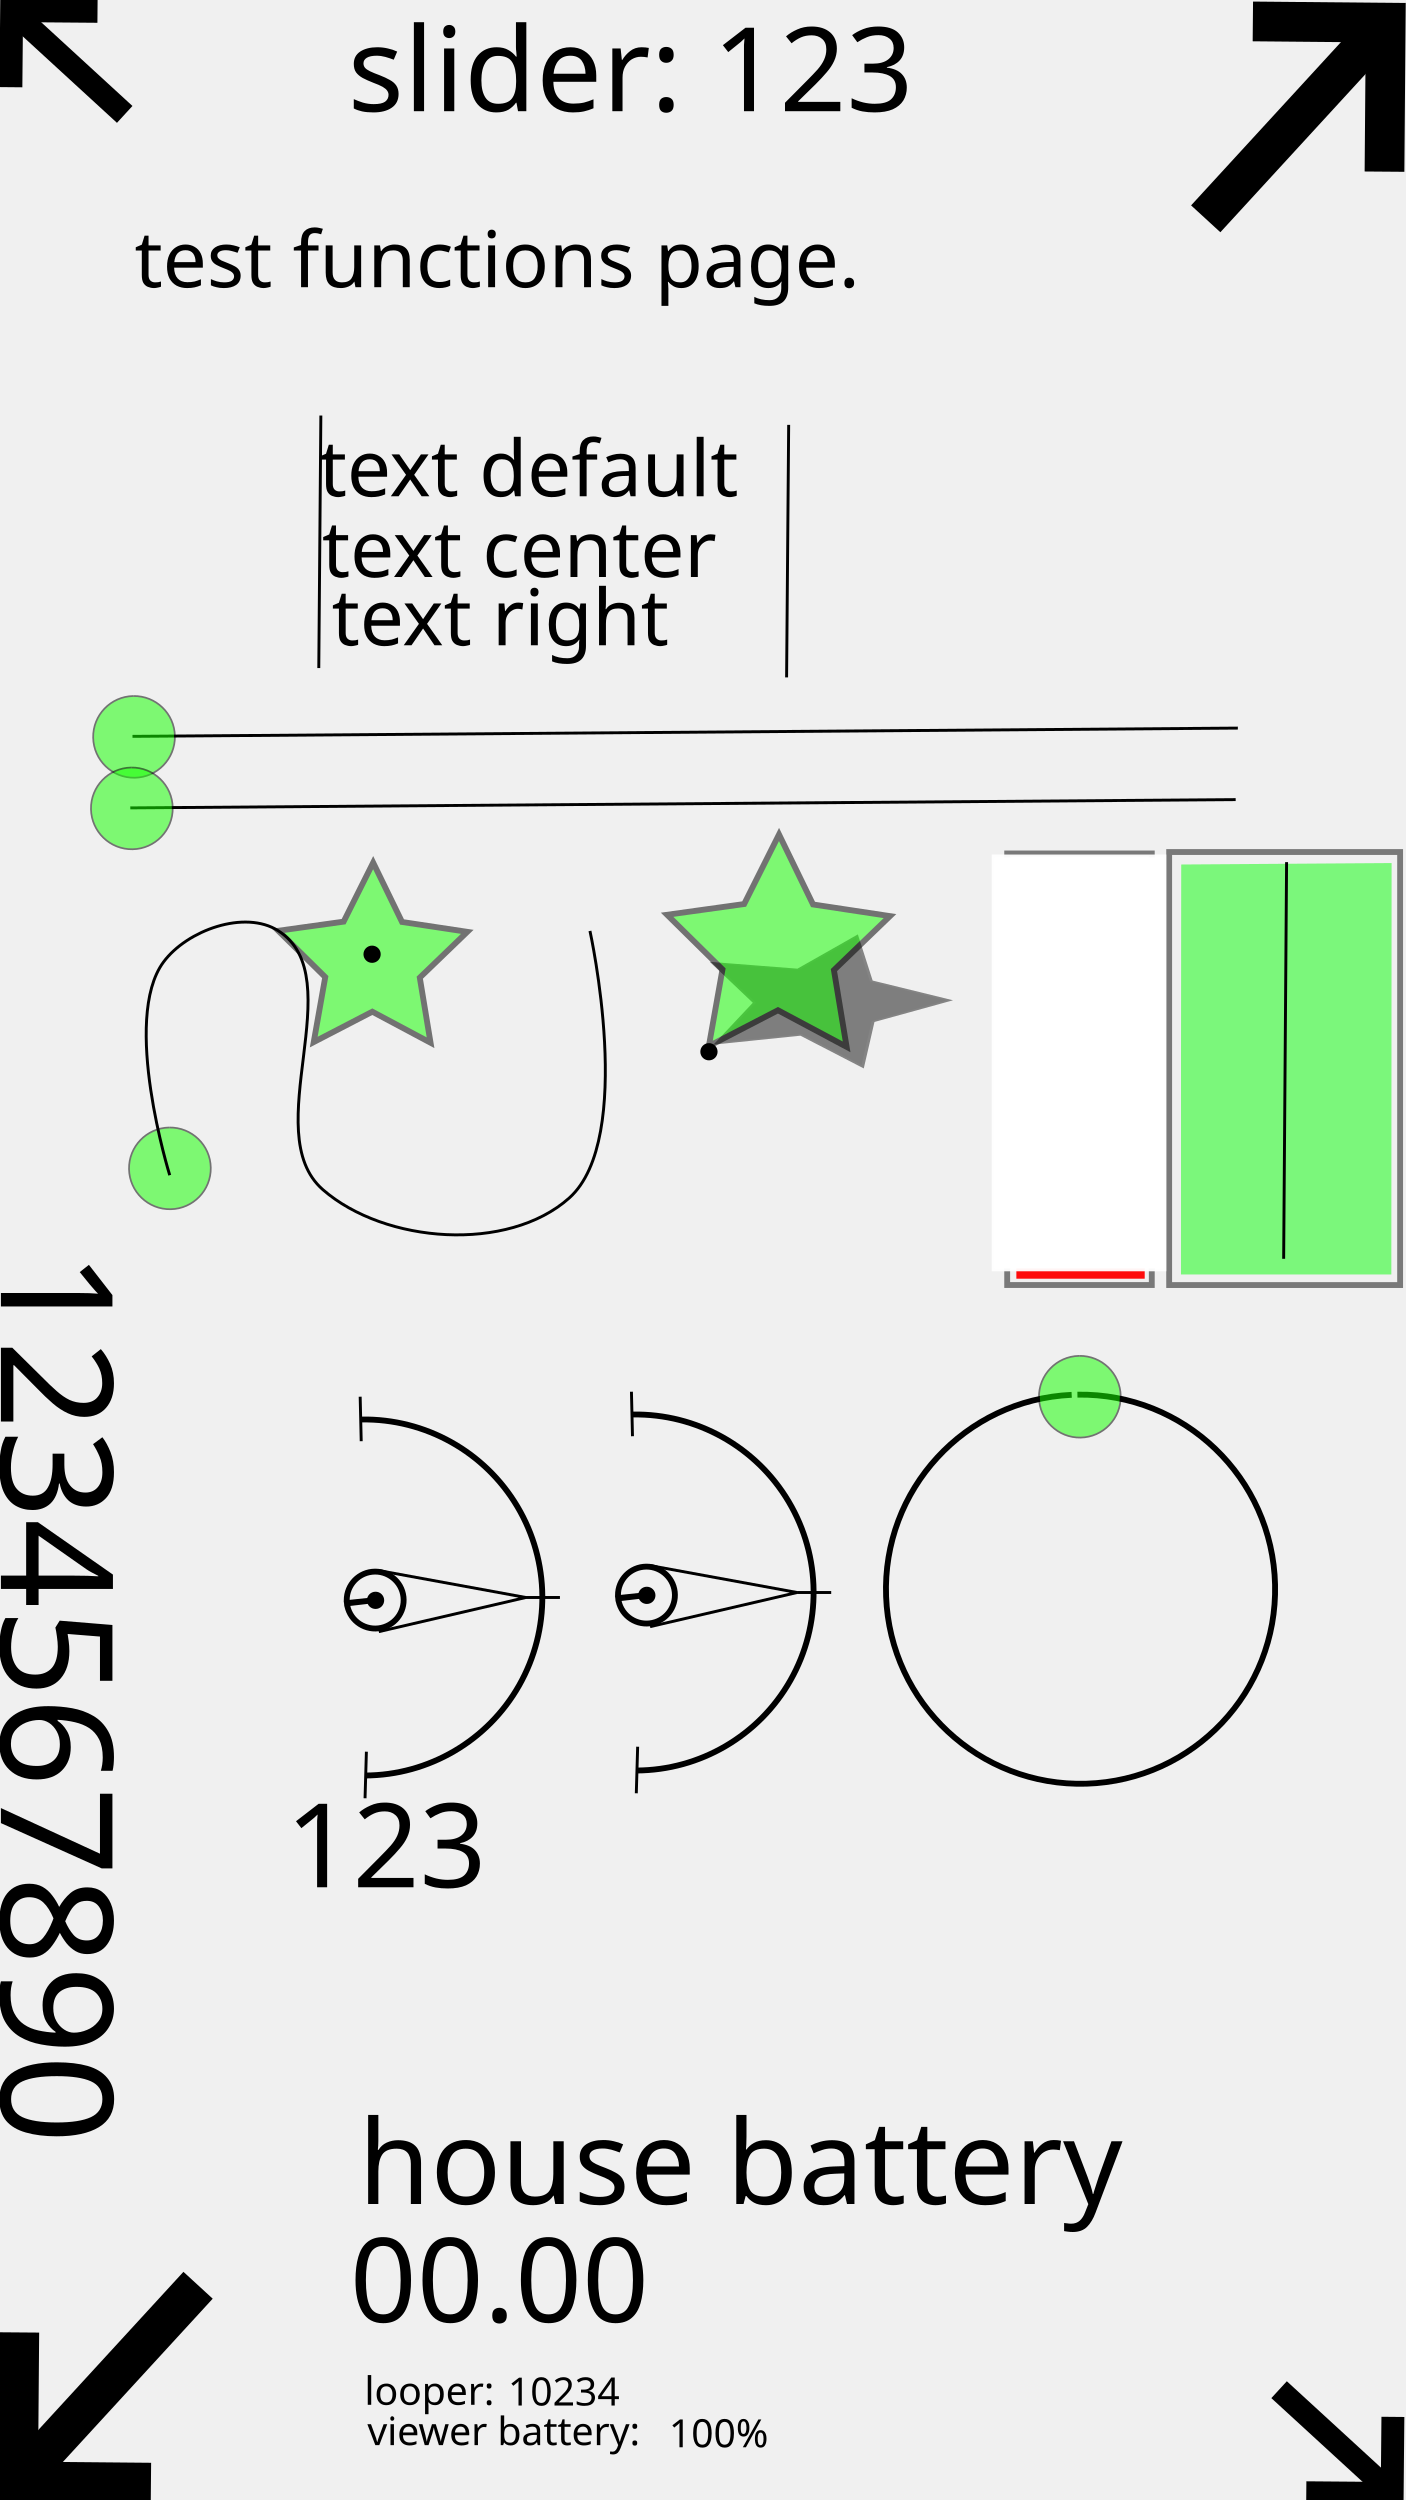
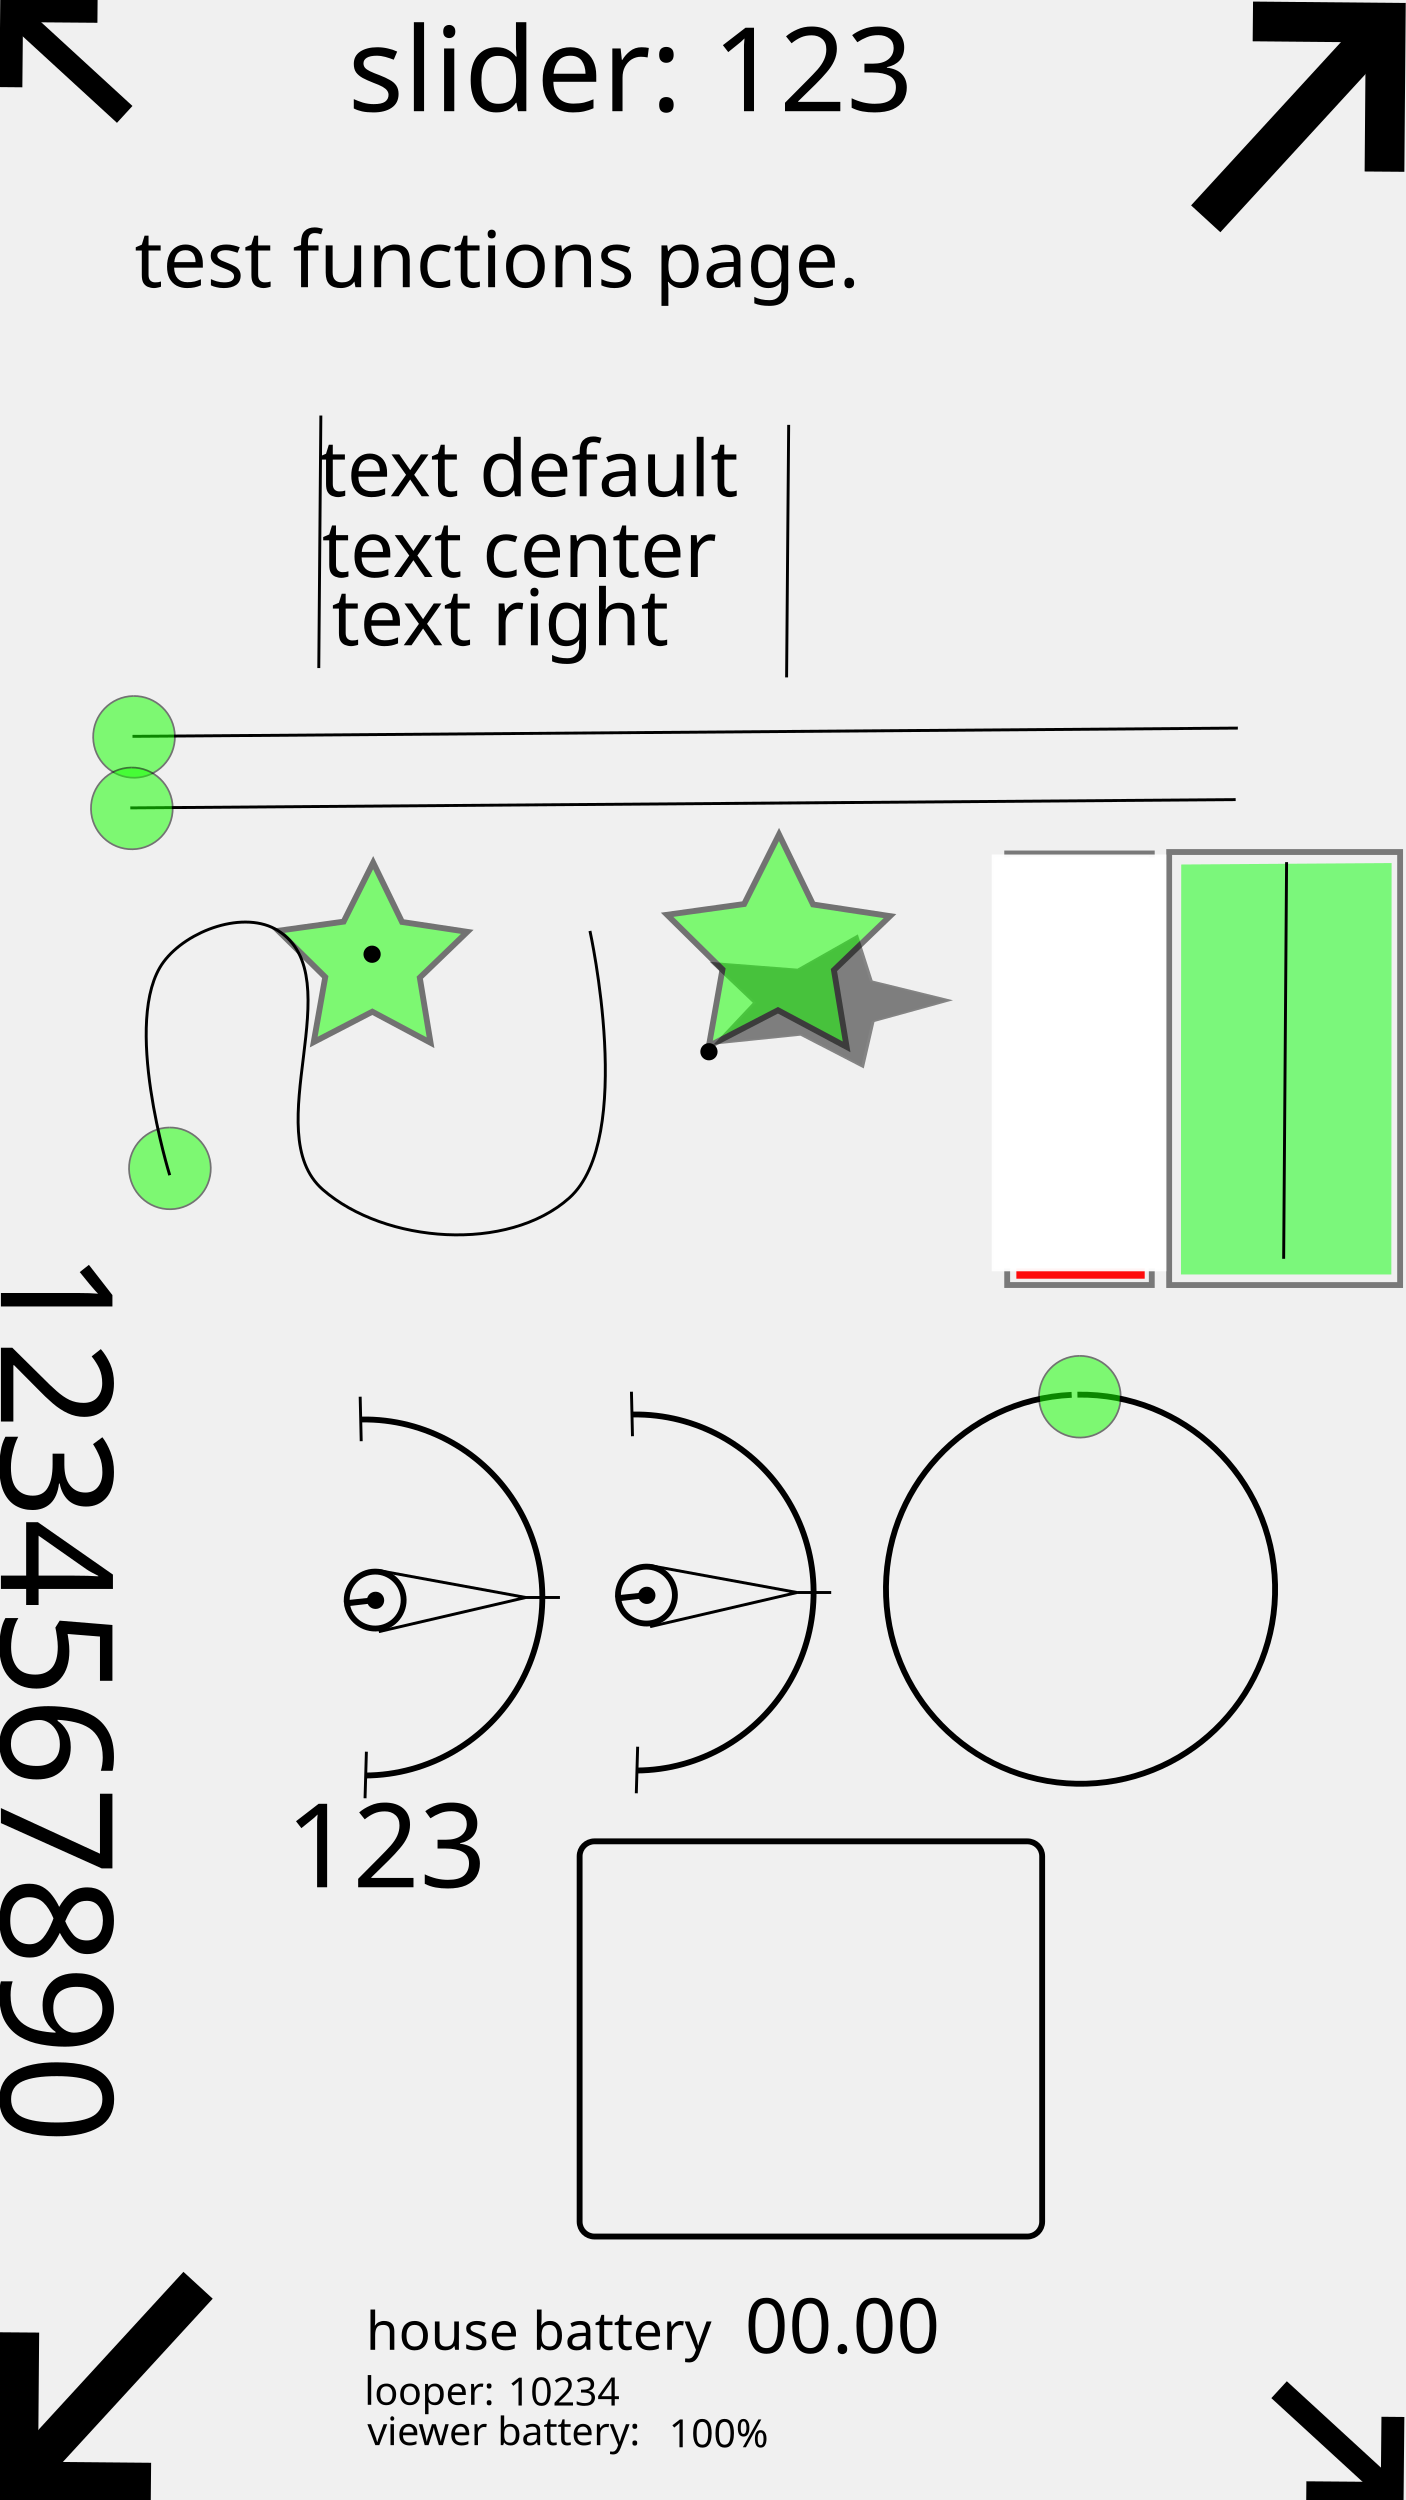
<svg xmlns="http://www.w3.org/2000/svg" xmlns:xlink="http://www.w3.org/1999/xlink" width="480" height="854" viewBox="0 0 127 225.954" version="1.1" id="svg1600">
  <defs id="defs1594">
    <linearGradient id="linearGradient1669">
      <stop id="stop1673" offset="0" style="stop-color:#00ff00;stop-opacity:1;" />
      <stop id="stop1675" offset="1" style="stop-color:#ff0000;stop-opacity:0.953" />
    </linearGradient>
    <mask maskUnits="userSpaceOnUse" id="mask1634">
      <path style="opacity:1;fill:#ffffff;fill-opacity:1;stroke:none;stroke-width:3.047;stroke-miterlimit:4;stroke-dasharray:none;stroke-opacity:1" d="m 100.641,149.007 19.05,-0.132 v 37.356 h -19.05 z" id="path1636" />
    </mask>
    <linearGradient xlink:href="#linearGradient1669" id="linearGradient1671" x1="97.847" y1="154.298" x2="97.754" y2="184.139" gradientUnits="userSpaceOnUse" />
  </defs>
  <g id="layer1" transform="translate(0,-71.04582)">
    <path style="opacity:0.474;fill:#000000;fill-opacity:1;stroke:#000000;stroke-width:0.529;stroke-miterlimit:4;stroke-dasharray:none;stroke-opacity:0.953" id="objRot2Shadow" d="m 77.268,170.154 -5.362,-5.251 -7.365,1.441 3.337,-6.722 -3.646,-6.56 7.424,1.096 5.112,-5.495 1.252,7.4 6.805,3.164 -6.651,3.477 z" transform="matrix(1.014236,0,0,0.5353413,-0.5004691,76.22004)" />
    <path style="opacity:0.488;fill:#00ff00;fill-opacity:1;stroke:none;stroke-width:3.047;stroke-miterlimit:4;stroke-dasharray:none;stroke-opacity:1" d="m 100.674,149.181 19.05,-0.132 -0.041,38.852 -19.05,0.025 z" id="barGreen" mask="url(#mask1634)" transform="translate(6.085417)" />
    <path style="fill:none;stroke:#000000;stroke-width:2.07px;stroke-linecap:butt;stroke-linejoin:miter;stroke-opacity:1" d="M 8.813,72.071 1.05,72.006 0.985,78.927" id="path3947" />
    <path style="fill:none;stroke:#000000;stroke-width:2.07px;stroke-linecap:butt;stroke-linejoin:miter;stroke-opacity:1" d="M 1.05,72.006 11.271,81.386" id="path3949" />
    <path style="fill:none;stroke:#000000;stroke-width:3.591px;stroke-linecap:butt;stroke-linejoin:miter;stroke-opacity:1" d="m 1.744,281.855 -0.109,13.465 12.007,0.112" id="path3947-0" />
    <path style="fill:none;stroke:#000000;stroke-width:3.591px;stroke-linecap:butt;stroke-linejoin:miter;stroke-opacity:1" d="M 1.631,295.321 17.902,277.591" id="path3949-6" />
    <path style="fill:none;stroke:#000000;stroke-width:2.07px;stroke-linecap:butt;stroke-linejoin:miter;stroke-opacity:1" d="m 118.064,296.344 7.763,0.065 0.065,-6.922" id="path3947-2" />
    <path style="fill:none;stroke:#000000;stroke-width:2.07px;stroke-linecap:butt;stroke-linejoin:miter;stroke-opacity:1" d="m 125.827,296.409 -10.221,-9.38" id="path3949-61" />
    <path style="fill:none;stroke:#000000;stroke-width:3.591px;stroke-linecap:butt;stroke-linejoin:miter;stroke-opacity:1" d="m 125.133,86.56 0.109,-13.465 -12.007,-0.112" id="path3947-0-8" />
    <path style="fill:none;stroke:#000000;stroke-width:3.591px;stroke-linecap:butt;stroke-linejoin:miter;stroke-opacity:1" d="m 125.246,73.094 -16.271,17.729" id="path3949-6-7" />
    <text xml:space="preserve" style="font-style:normal;font-weight:normal;font-size:7.056px;line-height:1.25;font-family:sans-serif;letter-spacing:0px;word-spacing:0px;fill:#000000;fill-opacity:1;stroke:none;stroke-width:0.265" x="12.161" y="97.002" id="text5375">
      <tspan id="tspan5373" x="12.161" y="97.002" style="stroke-width:0.265">test functions page.</tspan>
    </text>
    <path style="fill:none;stroke:#000000;stroke-width:0.265px;stroke-linecap:butt;stroke-linejoin:miter;stroke-opacity:1" d="m 28.999,108.602 -0.187,22.825" id="path5377" />
    <text xml:space="preserve" style="font-style:normal;font-weight:normal;font-size:7.056px;line-height:1.25;font-family:sans-serif;letter-spacing:0px;word-spacing:0px;fill:#000000;fill-opacity:1;stroke:none;stroke-width:0.265" x="28.812" y="115.898" id="textDef">
      <tspan id="tspan5379" x="28.812" y="115.898" style="stroke-width:0.265">text default</tspan>
    </text>
    <text xml:space="preserve" style="font-style:normal;font-weight:normal;font-size:7.056px;line-height:1.25;font-family:sans-serif;letter-spacing:0px;word-spacing:0px;fill:#000000;fill-opacity:1;stroke:none;stroke-width:0.265" x="29.101" y="123.195" id="textCen">
      <tspan id="tspan5383" x="29.101" y="123.195" style="text-align:start;text-anchor:start;stroke-width:0.265">text center</tspan>
    </text>
    <text xml:space="preserve" style="font-style:normal;font-weight:normal;font-size:7.056px;line-height:1.25;font-family:sans-serif;letter-spacing:0px;word-spacing:0px;fill:#000000;fill-opacity:1;stroke:none;stroke-width:0.265" x="29.978" y="129.369" id="textRig">
      <tspan id="tspan5387" x="29.978" y="129.369" style="text-align:start;text-anchor:start;stroke-width:0.265">text right</tspan>
    </text>
    <path style="fill:none;stroke:#000000;stroke-width:0.265px;stroke-linecap:butt;stroke-linejoin:miter;stroke-opacity:1" d="m 11.974,137.6 99.905,-0.748" id="pathBase" />
    <g id="obj2Path">
      <path d="m 12.055,133.954 a 3.693,3.693 0 0 1 3.752,3.63 3.693,3.693 0 0 1 -3.627,3.755 3.693,3.693 0 0 1 -3.759,-3.623 3.693,3.693 0 0 1 3.62,-3.762" id="obj2Pathuuuu" style="opacity:0.525;fill:#15ff00;fill-opacity:1;stroke:#000000;stroke-width:0.158;stroke-miterlimit:4;stroke-dasharray:none;stroke-opacity:1" />
    </g>
    <path style="opacity:0.525;fill:#15ff00;fill-opacity:1;stroke:#000000;stroke-width:0.529;stroke-miterlimit:4;stroke-dasharray:none;stroke-opacity:1" id="objRot" d="m 38.914,165.29 -5.264,-2.805 -5.295,2.746 1.042,-5.873 -4.248,-4.188 5.908,-0.824 2.67,-5.334 2.61,5.364 5.898,0.891 -4.295,4.139 z" />
    <path style="opacity:0.525;fill:#15ff00;fill-opacity:1;stroke:#000000;stroke-width:0.529;stroke-miterlimit:4;stroke-dasharray:none;stroke-opacity:1" id="objRot2" d="m 76.519,165.664 -6.206,-3.31 -6.245,3.235 1.231,-6.925 -5.007,-4.94 6.966,-0.97 3.151,-6.288 3.075,6.326 6.954,1.053 -5.066,4.879 z" />
    <path style="opacity:1;fill:#000000;fill-opacity:1;stroke:#000000;stroke-width:0.529;stroke-miterlimit:4;stroke-dasharray:none;stroke-opacity:1" id="objRotRC" d="m 33.621,156.777 a 0.514,0.514 0 0 1 0.523,0.506 0.514,0.514 0 0 1 -0.505,0.523 0.514,0.514 0 0 1 -0.524,-0.505 0.514,0.514 0 0 1 0.504,-0.524" />
    <path style="opacity:1;fill:#000000;fill-opacity:1;stroke:#000000;stroke-width:0.529;stroke-miterlimit:4;stroke-dasharray:none;stroke-opacity:1" id="objRot2RC" d="m 64.068,165.589 a 0.514,0.514 0 0 1 0.523,0.506 0.514,0.514 0 0 1 -0.505,0.523 0.514,0.514 0 0 1 -0.524,-0.505 0.514,0.514 0 0 1 0.504,-0.524" />
    <g id="g5485">
      <g id="obj2Path2" transform="translate(3.241844,38.99828)">
        <path style="opacity:0.525;fill:#15ff00;fill-opacity:1;stroke:#000000;stroke-width:0.158;stroke-miterlimit:4;stroke-dasharray:none;stroke-opacity:1" id="obj2Pathuuuu-2" d="m 12.055,133.954 a 3.693,3.693 0 0 1 3.752,3.63 3.693,3.693 0 0 1 -3.627,3.755 3.693,3.693 0 0 1 -3.759,-3.623 3.693,3.693 0 0 1 3.62,-3.762" />
      </g>
    </g>
    <path style="fill:none;stroke:#000000;stroke-width:0.265px;stroke-linecap:butt;stroke-linejoin:miter;stroke-opacity:1" d="m 15.341,177.263 c 0,0 -4.388,-14.108 -0.561,-19.27 2.133,-2.878 7.348,-4.748 10.369,-2.824 6.677,4.252 -1.932,18.203 4.037,23.404 5.598,4.878 16.73,5.7 22.264,0.748 6.013,-5.38 1.871,-24.134 1.871,-24.134" id="pathBase2" />
    <path style="opacity:1;fill:none;fill-opacity:1;stroke:#000000;stroke-width:0.529;stroke-miterlimit:4;stroke-dasharray:none;stroke-opacity:1" id="path5487" d="m 32.67,199.342 a 16.09,16.09 0 0 1 14.094,7.876 16.09,16.09 0 0 1 0.162,16.144 16.09,16.09 0 0 1 -13.933,8.157" />
    <path style="fill:none;stroke:#000000;stroke-width:0.265px;stroke-linecap:butt;stroke-linejoin:miter;stroke-opacity:1" d="m 47.521,215.429 h 3.087" id="path5489" />
    <path style="fill:none;stroke:#000000;stroke-width:0.265px;stroke-linecap:butt;stroke-linejoin:miter;stroke-opacity:1" d="m 32.647,201.304 -0.094,-4.022" id="path5491" />
    <path style="fill:none;stroke:#000000;stroke-width:0.265px;stroke-linecap:butt;stroke-linejoin:miter;stroke-opacity:1" d="m 33.115,229.367 -0.122,4.209" id="path5493" />
    <g id="guageOne">
      <path d="m 31.352,215.936 a 2.572,2.572 0 0 1 2.278,-2.83 2.572,2.572 0 0 1 2.836,2.271 2.572,2.572 0 0 1 -2.264,2.842 2.572,2.572 0 0 1 -2.848,-2.257 l 2.555,-0.299 z" id="path5495" style="opacity:1;fill:none;fill-opacity:1;stroke:#000000;stroke-width:0.529;stroke-miterlimit:4;stroke-dasharray:none;stroke-opacity:1" />
      <path id="path5497" d="m 34.237,212.997 13.283,2.432 -13.283,3.087" style="fill:none;stroke:#000000;stroke-width:0.265px;stroke-linecap:butt;stroke-linejoin:miter;stroke-opacity:1" />
    </g>
    <path style="opacity:1;fill:#000000;fill-opacity:1;stroke:#000000;stroke-width:0.529;stroke-miterlimit:4;stroke-dasharray:none;stroke-opacity:1" id="guageOneRC" d="m 33.935,215.172 a 0.514,0.514 0 0 1 0.523,0.506 0.514,0.514 0 0 1 -0.505,0.523 0.514,0.514 0 0 1 -0.524,-0.505 0.514,0.514 0 0 1 0.504,-0.524" />
    <path style="opacity:1;fill:none;fill-opacity:1;stroke:#000000;stroke-width:0.529;stroke-miterlimit:4;stroke-dasharray:none;stroke-opacity:1" id="cirPath" d="M 97.379,197.097 A 17.586,17.586 0 0 1 115.242,214.27 17.586,17.586 0 0 1 98.201,232.259 17.586,17.586 0 0 1 80.087,215.351 17.586,17.586 0 0 1 96.86,197.113" />
    <g transform="translate(82.24234,20.63963)" id="cirPathObj">
      <g id="obj2Path2-5" transform="translate(3.241844,38.99828)">
        <path style="opacity:0.525;fill:#15ff00;fill-opacity:1;stroke:#000000;stroke-width:0.158;stroke-miterlimit:4;stroke-dasharray:none;stroke-opacity:1" id="obj2Pathuuuu-2-9" d="m 12.055,133.954 a 3.693,3.693 0 0 1 3.752,3.63 3.693,3.693 0 0 1 -3.627,3.755 3.693,3.693 0 0 1 -3.759,-3.623 3.693,3.693 0 0 1 3.62,-3.762" />
      </g>
    </g>
    <path style="opacity:1;fill:none;fill-opacity:1;stroke:#000000;stroke-width:0.529;stroke-miterlimit:4;stroke-dasharray:none;stroke-opacity:1" id="path5487-2" d="m 57.188,198.891 a 16.09,16.09 0 0 1 14.094,7.876 16.09,16.09 0 0 1 0.162,16.144 16.09,16.09 0 0 1 -13.933,8.157" />
    <path style="fill:none;stroke:#000000;stroke-width:0.265px;stroke-linecap:butt;stroke-linejoin:miter;stroke-opacity:1" d="m 72.038,214.979 h 3.087" id="path5489-2" />
    <path style="fill:none;stroke:#000000;stroke-width:0.265px;stroke-linecap:butt;stroke-linejoin:miter;stroke-opacity:1" d="m 57.165,200.854 -0.094,-4.022" id="path5491-8" />
    <path style="fill:none;stroke:#000000;stroke-width:0.265px;stroke-linecap:butt;stroke-linejoin:miter;stroke-opacity:1" d="m 57.632,228.917 -0.122,4.209" id="path5493-9" />
    <g id="guageTwo">
      <g id="uoeo" transform="translate(24.51772,-0.4504922)">
        <path style="opacity:1;fill:none;fill-opacity:1;stroke:#000000;stroke-width:0.529;stroke-miterlimit:4;stroke-dasharray:none;stroke-opacity:1" id="path5495-3" d="m 31.352,215.936 a 2.572,2.572 0 0 1 2.278,-2.83 2.572,2.572 0 0 1 2.836,2.271 2.572,2.572 0 0 1 -2.264,2.842 2.572,2.572 0 0 1 -2.848,-2.257 l 2.555,-0.299 z" />
        <path style="fill:none;stroke:#000000;stroke-width:0.265px;stroke-linecap:butt;stroke-linejoin:miter;stroke-opacity:1" d="m 34.237,212.997 13.283,2.432 -13.283,3.087" id="path5497-6" />
      </g>
    </g>
    <g id="guageTwoRC">
      <path d="m 58.453,214.722 a 0.514,0.514 0 0 1 0.523,0.506 0.514,0.514 0 0 1 -0.505,0.523 0.514,0.514 0 0 1 -0.524,-0.505 0.514,0.514 0 0 1 0.504,-0.524" id="guageTwoRC5345" style="opacity:1;fill:#000000;fill-opacity:1;stroke:#000000;stroke-width:0.529;stroke-miterlimit:4;stroke-dasharray:none;stroke-opacity:1" />
    </g>
    <path style="fill:none;stroke:#000000;stroke-width:0.265px;stroke-linecap:butt;stroke-linejoin:miter;stroke-opacity:1" d="m 71.281,109.444 -0.187,22.825" id="path5377-2" />
    <text xml:space="preserve" style="font-style:normal;font-weight:normal;font-size:7.056px;line-height:1.25;font-family:sans-serif;letter-spacing:0px;word-spacing:0px;fill:#000000;fill-opacity:1;stroke:none;stroke-width:0.265" x="184.112" y="-0.083" id="textOnSide" transform="rotate(90)">
      <tspan id="tspan5604" x="184.112" y="-0.083" style="font-style:normal;font-variant:normal;font-weight:normal;font-stretch:normal;font-size:14.111px;font-family:Kalimati;-inkscape-font-specification:Kalimati;stroke-width:0.265">1234567890</tspan>
    </text>
    <text xml:space="preserve" style="font-style:normal;font-weight:normal;font-size:10.583px;line-height:1.25;font-family:sans-serif;letter-spacing:0px;word-spacing:0px;fill:#000000;fill-opacity:1;stroke:none;stroke-width:0.265" x="25.818" y="241.622" id="guageOneVal">
      <tspan id="tspan1488" x="25.818" y="241.622" style="stroke-width:0.265">123</tspan>
    </text>
    <text xml:space="preserve" style="font-style:normal;font-weight:normal;font-size:10.583px;line-height:1.25;font-family:sans-serif;letter-spacing:0px;word-spacing:0px;fill:#000000;fill-opacity:1;stroke:none;stroke-width:0.265" x="31.431" y="81.1" id="sliderVal">
      <tspan id="tspan1492" x="31.431" y="81.1" style="stroke-width:0.265">slider: 123</tspan>
    </text>
    <path style="fill:none;stroke:#000000;stroke-width:0.265px;stroke-linecap:butt;stroke-linejoin:miter;stroke-opacity:1" d="m 11.777,144.064 99.905,-0.748" id="pathBaseAvg" />
    <g transform="translate(-0.1965478,6.463707)" id="obj2PathAvg">
      <path d="m 12.055,133.954 a 3.693,3.693 0 0 1 3.752,3.63 3.693,3.693 0 0 1 -3.627,3.755 3.693,3.693 0 0 1 -3.759,-3.623 3.693,3.693 0 0 1 3.62,-3.762" id="obj2Pathuuuu-4" style="opacity:0.525;fill:#15ff00;fill-opacity:1;stroke:#000000;stroke-width:0.158;stroke-miterlimit:4;stroke-dasharray:none;stroke-opacity:1" />
    </g>
-     <text xml:space="preserve" style="font-style:normal;font-weight:normal;font-size:10.583px;line-height:1.25;font-family:sans-serif;letter-spacing:0px;word-spacing:0px;fill:#000000;fill-opacity:1;stroke:none;stroke-width:0.265" x="32.366" y="270.246" id="text2227">
-       <tspan id="tspan2225" x="32.366" y="270.246" style="stroke-width:0.265">house battery</tspan>
+     <text xml:space="preserve" style="font-style:normal;font-weight:normal;font-size:4.784px;line-height:1.25;font-family:sans-serif;letter-spacing:0px;word-spacing:0px;fill:#000000;fill-opacity:1;stroke:none;stroke-width:0.12" x="33.08" y="283.426" id="text2227">
+       <tspan id="tspan2225" x="33.08" y="283.426" style="stroke-width:0.12">house battery</tspan>
    </text>
-     <text xml:space="preserve" style="font-style:normal;font-weight:normal;font-size:10.583px;line-height:1.25;font-family:sans-serif;letter-spacing:0px;word-spacing:0px;fill:#000000;fill-opacity:1;stroke:none;stroke-width:0.265" x="31.618" y="280.91" id="houBatVol">
-       <tspan id="tspan2229" x="31.618" y="280.91" style="stroke-width:0.265">00.00</tspan>
+     <text xml:space="preserve" style="font-style:normal;font-weight:normal;font-size:6.91px;line-height:1.25;font-family:sans-serif;letter-spacing:0px;word-spacing:0px;fill:#000000;fill-opacity:1;stroke:none;stroke-width:0.173" x="67.309" y="283.723" id="houBatVol">
+       <tspan id="tspan2229" x="67.309" y="283.723" style="stroke-width:0.173">00.00</tspan>
    </text>
    <rect style="opacity:0.493;fill:none;fill-opacity:1;stroke:#000000;stroke-width:0.529;stroke-miterlimit:4;stroke-dasharray:none;stroke-opacity:1" id="shape02-9" width="20.874" height="39.138" x="105.671" y="148.053" />
    <path style="fill:none;stroke:#000000;stroke-width:0.265px;stroke-linecap:butt;stroke-linejoin:miter;stroke-opacity:1" d="m 116.284,148.966 -0.265,35.851" id="barGreenPath" />
    <rect style="opacity:0.493;fill:none;fill-opacity:1;stroke:#000000;stroke-width:0.529;stroke-miterlimit:4;stroke-dasharray:none;stroke-opacity:1" id="shape02-9-6" width="13.069" height="39.006" x="91.031" y="148.182" />
    <rect style="opacity:1;fill:url(#linearGradient1671);fill-opacity:1;stroke:none;stroke-width:0.529;stroke-miterlimit:4;stroke-dasharray:none;stroke-opacity:1" id="rect1655" width="11.599" height="37.511" x="91.861" y="149.106" mask="none" />
    <path id="barRedGreen" d="m 89.888,148.537 h 15.264 v 37.154 H 89.888 Z" style="opacity:1;fill:#ffffff;fill-opacity:1;stroke:#ffffff;stroke-width:0.512;stroke-miterlimit:4;stroke-dasharray:none;stroke-opacity:0.953" />
    <text xml:space="preserve" style="font-style:normal;font-weight:normal;font-size:3.528px;line-height:1.25;font-family:sans-serif;letter-spacing:0px;word-spacing:0px;fill:#000000;fill-opacity:1;stroke:none;stroke-width:0.265" x="32.941" y="288.401" id="text1501">
      <tspan id="tspan1499" x="32.941" y="288.401" style="stroke-width:0.265">looper:</tspan>
    </text>
    <text xml:space="preserve" style="font-style:normal;font-weight:normal;font-size:3.528px;line-height:1.25;font-family:sans-serif;letter-spacing:0px;word-spacing:0px;fill:#000000;fill-opacity:1;stroke:none;stroke-width:0.265" x="45.912" y="288.462" id="looperIter">
      <tspan id="tspan1503" x="45.912" y="288.462" style="stroke-width:0.265">10234</tspan>
    </text>
    <text xml:space="preserve" style="font-style:normal;font-weight:normal;font-size:3.528px;line-height:1.25;font-family:sans-serif;letter-spacing:0px;word-spacing:0px;fill:#000000;fill-opacity:1;stroke:none;stroke-width:0.265" x="33.205" y="292.039" id="text1509">
      <tspan id="tspan1507" x="33.205" y="292.039" style="stroke-width:0.265">viewer battery:</tspan>
    </text>
    <text xml:space="preserve" style="font-style:normal;font-weight:normal;font-size:3.528px;line-height:1.25;font-family:sans-serif;letter-spacing:0px;word-spacing:0px;fill:#000000;fill-opacity:1;stroke:none;stroke-width:0.265" x="60.457" y="292.237" id="batPercent">
      <tspan id="tspan1511" x="60.457" y="292.237" style="stroke-width:0.265">100%</tspan>
    </text>
+     <rect style="opacity:1;fill:none;fill-opacity:1;stroke:#000000;stroke-width:0.529;stroke-miterlimit:4;stroke-dasharray:none;stroke-opacity:1" id="d3PlotLine" width="41.804" height="35.719" x="52.388" y="237.469" ry="1.344" />
  </g>
</svg>
